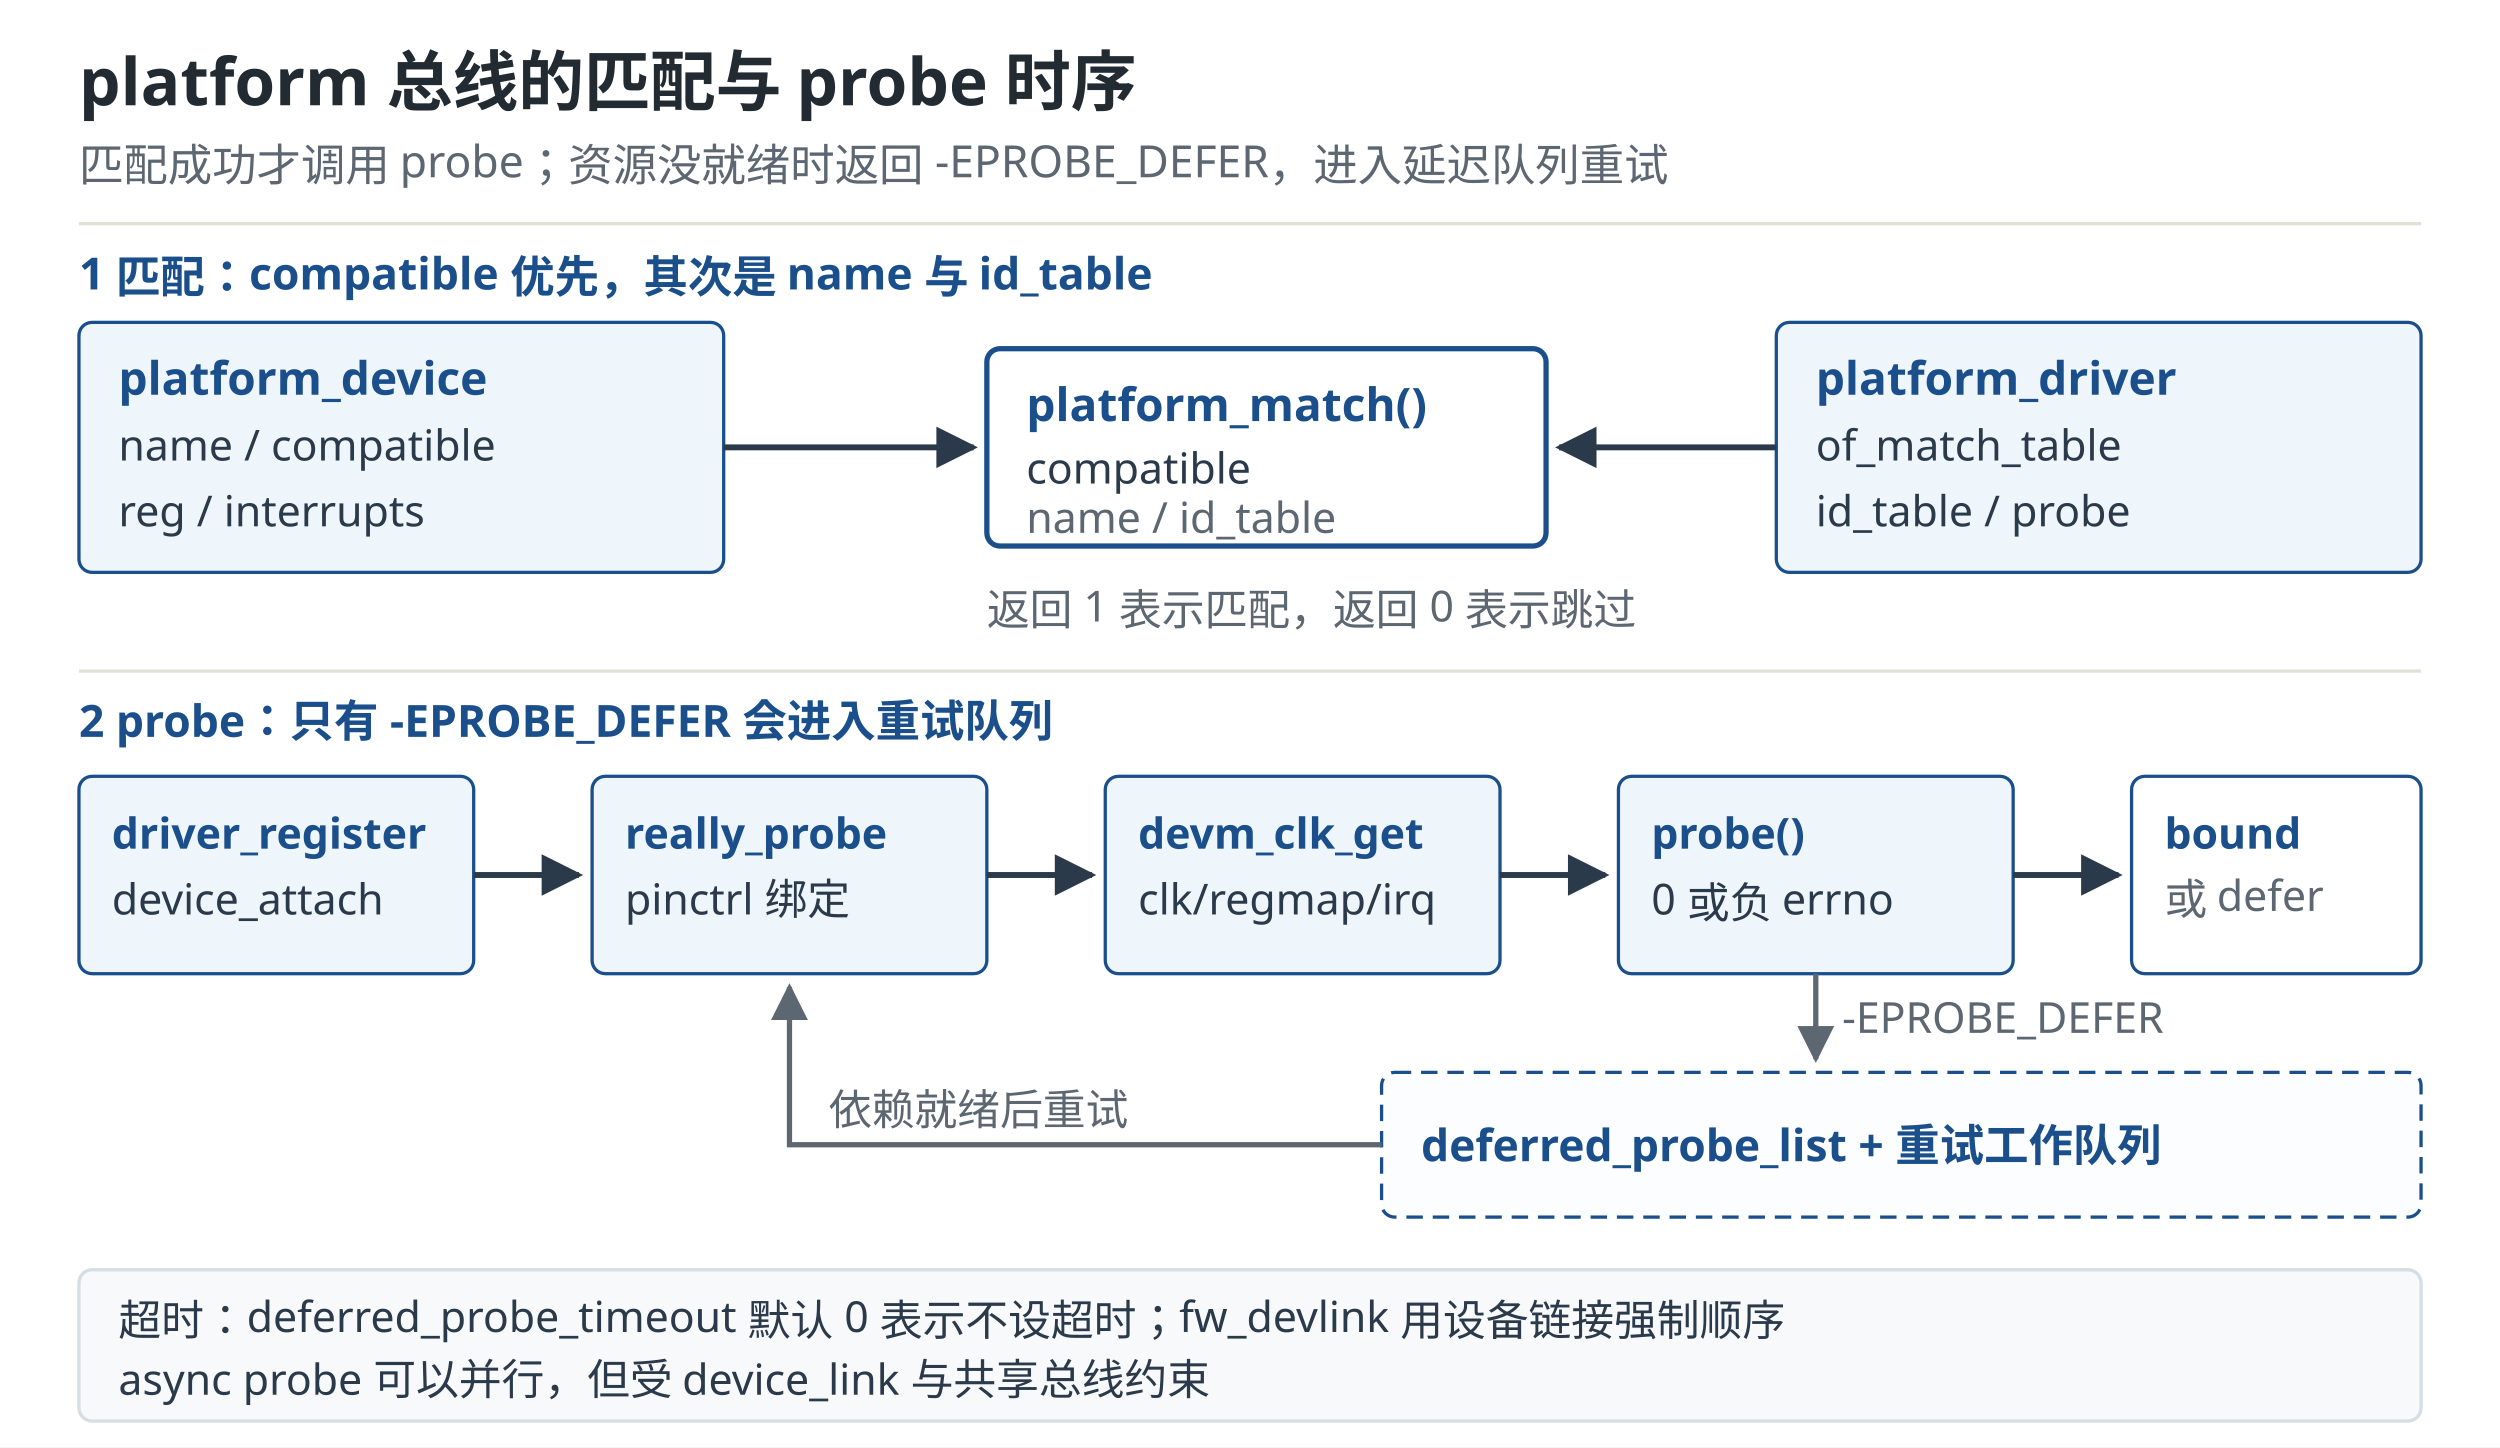
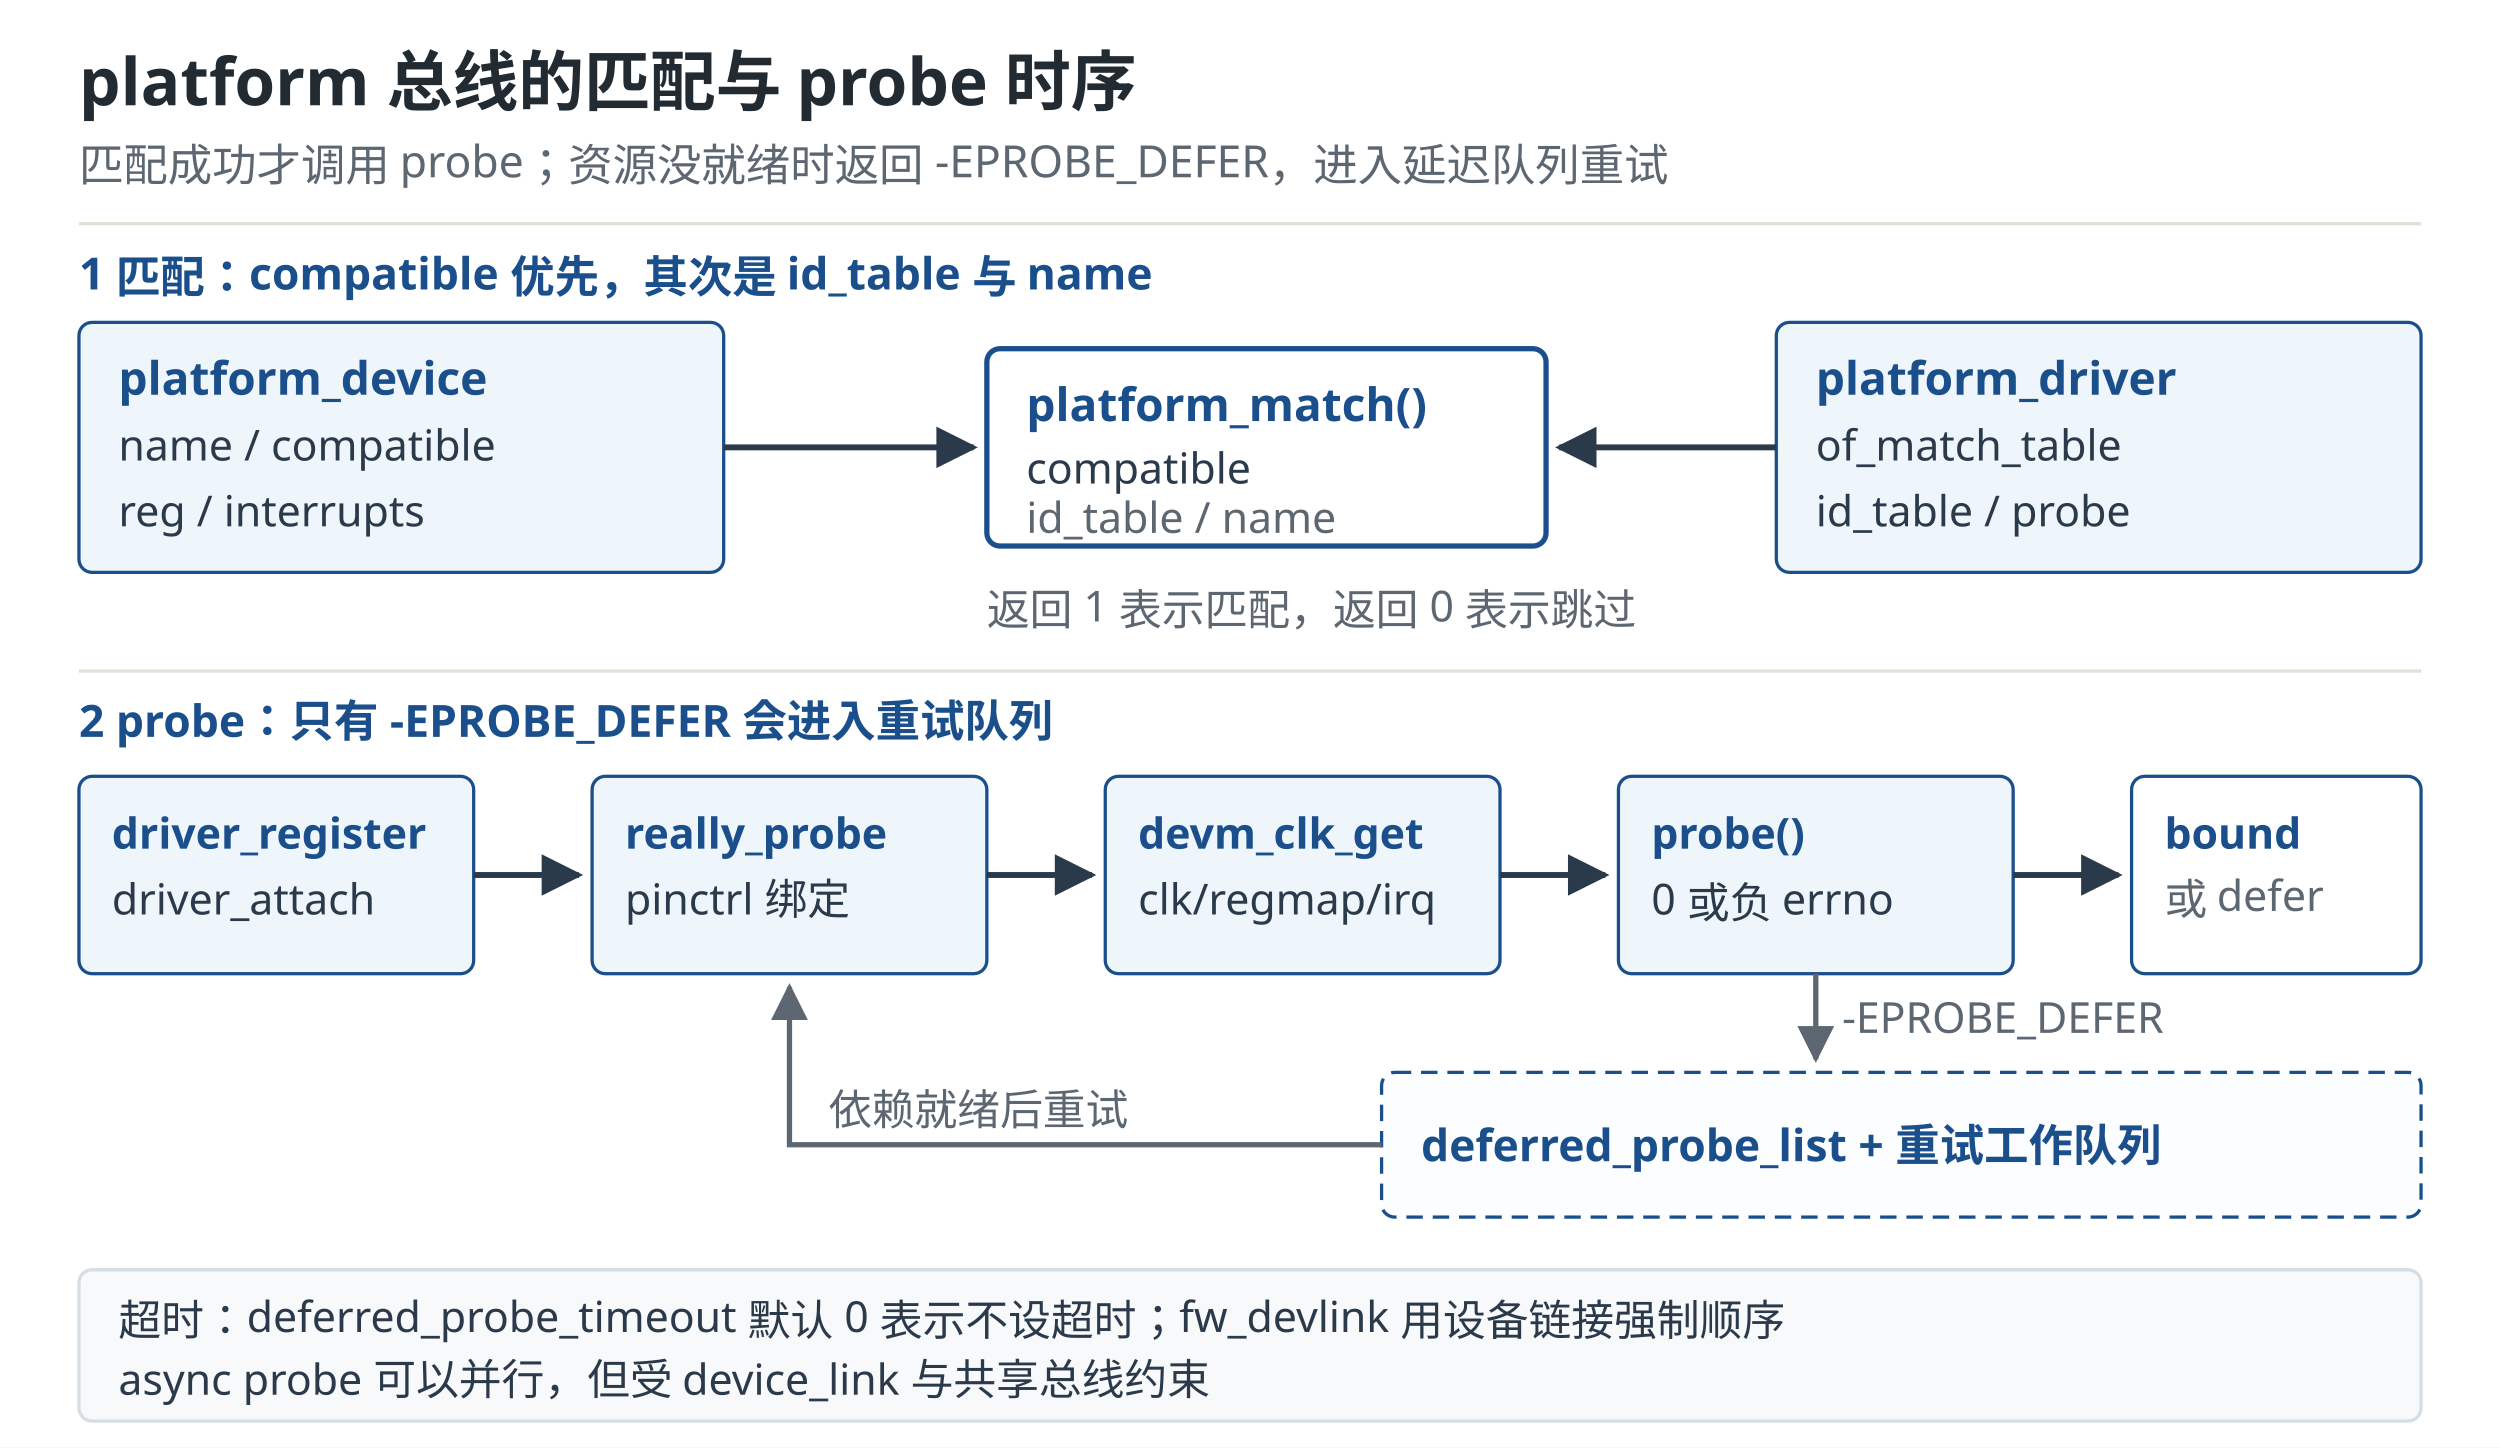
<svg xmlns="http://www.w3.org/2000/svg" viewBox="0 0 760 440">
  <defs>
    <marker id="arrow" viewBox="0 0 10 10" refX="9" refY="5" markerWidth="7" markerHeight="7" orient="auto-start-reverse">
      <path d="M 0 0 L 10 5 L 0 10 z" fill="#2b3a4a" />
    </marker>
    <marker id="arrow-gray" viewBox="0 0 10 10" refX="9" refY="5" markerWidth="7" markerHeight="7" orient="auto-start-reverse">
      <path d="M 0 0 L 10 5 L 0 10 z" fill="#5c6772" />
    </marker>
  </defs>
  <rect width="760" height="440" fill="#ffffff" />
  <text x="24" y="32" font-size="20" font-weight="700" fill="#222a32" font-family="'JetBrains Mono','Noto Sans SC',sans-serif">platform 总线的匹配与 probe 时序</text>
  <text x="24" y="55" font-size="13.5" fill="#5c6772" font-family="'JetBrains Mono','Noto Sans SC',sans-serif">匹配成功才调用 probe；资源没就绪时返回 -EPROBE_DEFER，进入延迟队列重试</text>
  <line x1="24" y1="68" x2="736" y2="68" stroke="#e3e0d7" stroke-width="1" />
-   <text x="24" y="88" font-size="13.5" font-weight="700" fill="#1a4f8b" font-family="'JetBrains Mono','Noto Sans SC',sans-serif">1 匹配：compatible 优先，其次是 name 与 id_table</text>
+   <text x="24" y="88" font-size="13.5" font-weight="700" fill="#1a4f8b" font-family="'JetBrains Mono','Noto Sans SC',sans-serif">1 匹配：compatible 优先，其次是 id_table 与 name</text>
  <rect x="24" y="98" width="196" height="76" rx="4" fill="#eef5fb" stroke="#1a4f8b" />
  <text x="36" y="120" font-size="14" font-weight="700" fill="#1a4f8b" font-family="'JetBrains Mono','Noto Sans SC',sans-serif">platform_device</text>
  <text x="36" y="140" font-size="13" fill="#2b3a4a" font-family="'JetBrains Mono','Noto Sans SC',sans-serif">name / compatible</text>
  <text x="36" y="160" font-size="13" fill="#2b3a4a" font-family="'JetBrains Mono','Noto Sans SC',sans-serif">reg / interrupts</text>
  <rect x="300" y="106" width="170" height="60" rx="4" fill="#ffffff" stroke="#1a4f8b" stroke-width="1.6" />
  <text x="312" y="128" font-size="14" font-weight="700" fill="#1a4f8b" font-family="'JetBrains Mono','Noto Sans SC',sans-serif">platform_match()</text>
  <text x="312" y="147" font-size="13" fill="#2b3a4a" font-family="'JetBrains Mono','Noto Sans SC',sans-serif">compatible</text>
-   <text x="312" y="162" font-size="13" fill="#5c6772" font-family="'JetBrains Mono','Noto Sans SC',sans-serif">name / id_table</text>
+   <text x="312" y="162" font-size="13" fill="#5c6772" font-family="'JetBrains Mono','Noto Sans SC',sans-serif">id_table / name</text>
  <rect x="540" y="98" width="196" height="76" rx="4" fill="#eef5fb" stroke="#1a4f8b" />
  <text x="552" y="120" font-size="14" font-weight="700" fill="#1a4f8b" font-family="'JetBrains Mono','Noto Sans SC',sans-serif">platform_driver</text>
  <text x="552" y="140" font-size="13" fill="#2b3a4a" font-family="'JetBrains Mono','Noto Sans SC',sans-serif">of_match_table</text>
  <text x="552" y="160" font-size="13" fill="#2b3a4a" font-family="'JetBrains Mono','Noto Sans SC',sans-serif">id_table / probe</text>
  <line x1="220" y1="136" x2="296" y2="136" stroke="#2b3a4a" stroke-width="1.8" marker-end="url(#arrow)" />
  <line x1="540" y1="136" x2="474" y2="136" stroke="#2b3a4a" stroke-width="1.8" marker-end="url(#arrow)" />
  <text x="300" y="190" font-size="13" fill="#5c6772" font-family="'JetBrains Mono','Noto Sans SC',sans-serif">返回 1 表示匹配，返回 0 表示跳过</text>
  <line x1="24" y1="204" x2="736" y2="204" stroke="#e3e0d7" stroke-width="1" />
  <text x="24" y="224" font-size="13.5" font-weight="700" fill="#1a4f8b" font-family="'JetBrains Mono','Noto Sans SC',sans-serif">2 probe：只有 -EPROBE_DEFER 会进入重试队列</text>
  <rect x="24" y="236" width="120" height="60" rx="4" fill="#eef5fb" stroke="#1a4f8b" />
  <text x="34" y="258" font-size="13" font-weight="700" fill="#1a4f8b" font-family="'JetBrains Mono','Noto Sans SC',sans-serif" textLength="104" lengthAdjust="spacingAndGlyphs">driver_register</text>
-   <text x="34" y="278" font-size="13" fill="#2b3a4a" font-family="'JetBrains Mono','Noto Sans SC',sans-serif">device_attach</text>
+   <text x="34" y="278" font-size="13" fill="#2b3a4a" font-family="'JetBrains Mono','Noto Sans SC',sans-serif">driver_attach</text>
  <rect x="180" y="236" width="120" height="60" rx="4" fill="#eef5fb" stroke="#1a4f8b" />
  <text x="190" y="258" font-size="13" font-weight="700" fill="#1a4f8b" font-family="'JetBrains Mono','Noto Sans SC',sans-serif">really_probe</text>
  <text x="190" y="278" font-size="13" fill="#2b3a4a" font-family="'JetBrains Mono','Noto Sans SC',sans-serif">pinctrl 绑定</text>
  <rect x="336" y="236" width="120" height="60" rx="4" fill="#eef5fb" stroke="#1a4f8b" />
  <text x="346" y="258" font-size="13" font-weight="700" fill="#1a4f8b" font-family="'JetBrains Mono','Noto Sans SC',sans-serif">devm_clk_get</text>
  <text x="346" y="278" font-size="13" fill="#2b3a4a" font-family="'JetBrains Mono','Noto Sans SC',sans-serif">clk/regmap/irq</text>
  <rect x="492" y="236" width="120" height="60" rx="4" fill="#eef5fb" stroke="#1a4f8b" />
  <text x="502" y="258" font-size="13" font-weight="700" fill="#1a4f8b" font-family="'JetBrains Mono','Noto Sans SC',sans-serif">probe()</text>
  <text x="502" y="278" font-size="13" fill="#2b3a4a" font-family="'JetBrains Mono','Noto Sans SC',sans-serif">0 或负 errno</text>
  <rect x="648" y="236" width="88" height="60" rx="4" fill="#ffffff" stroke="#1a4f8b" />
  <text x="658" y="258" font-size="13" font-weight="700" fill="#1a4f8b" font-family="'JetBrains Mono','Noto Sans SC',sans-serif">bound</text>
  <text x="658" y="278" font-size="13" fill="#5c6772" font-family="'JetBrains Mono','Noto Sans SC',sans-serif">或 defer</text>
  <line x1="144" y1="266" x2="176" y2="266" stroke="#2b3a4a" stroke-width="1.8" marker-end="url(#arrow)" />
  <line x1="300" y1="266" x2="332" y2="266" stroke="#2b3a4a" stroke-width="1.8" marker-end="url(#arrow)" />
  <line x1="456" y1="266" x2="488" y2="266" stroke="#2b3a4a" stroke-width="1.8" marker-end="url(#arrow)" />
  <line x1="612" y1="266" x2="644" y2="266" stroke="#2b3a4a" stroke-width="1.8" marker-end="url(#arrow)" />
  <rect x="420" y="326" width="316" height="44" rx="4" fill="#fbfdff" stroke="#1a4f8b" stroke-dasharray="5 3" />
  <text x="432" y="353" font-size="13.5" font-weight="700" fill="#1a4f8b" font-family="'JetBrains Mono','Noto Sans SC',sans-serif">deferred_probe_list + 重试工作队列</text>
  <line x1="552" y1="296" x2="552" y2="322" stroke="#5c6772" stroke-width="1.6" marker-end="url(#arrow-gray)" />
  <text x="560" y="314" font-size="13" fill="#5c6772" font-family="'JetBrains Mono','Noto Sans SC',sans-serif">-EPROBE_DEFER</text>
  <polyline points="420,348 240,348 240,300" fill="none" stroke="#5c6772" stroke-width="1.6" marker-end="url(#arrow-gray)" />
  <text x="252" y="342" font-size="13" fill="#5c6772" font-family="'JetBrains Mono','Noto Sans SC',sans-serif">依赖就绪后重试</text>
  <rect x="24" y="386" width="712" height="46" rx="4" fill="#f7f9fb" stroke="#d5dde5" />
  <text x="36" y="406" font-size="13" fill="#2b3a4a" font-family="'JetBrains Mono','Noto Sans SC',sans-serif">超时：deferred_probe_timeout 默认 0 表示不设超时；fw_devlink 用设备链接强制顺序</text>
  <text x="36" y="424" font-size="13" fill="#2b3a4a" font-family="'JetBrains Mono','Noto Sans SC',sans-serif">async probe 可以并行，但受 device_link 与共享总线约束</text>
</svg>
